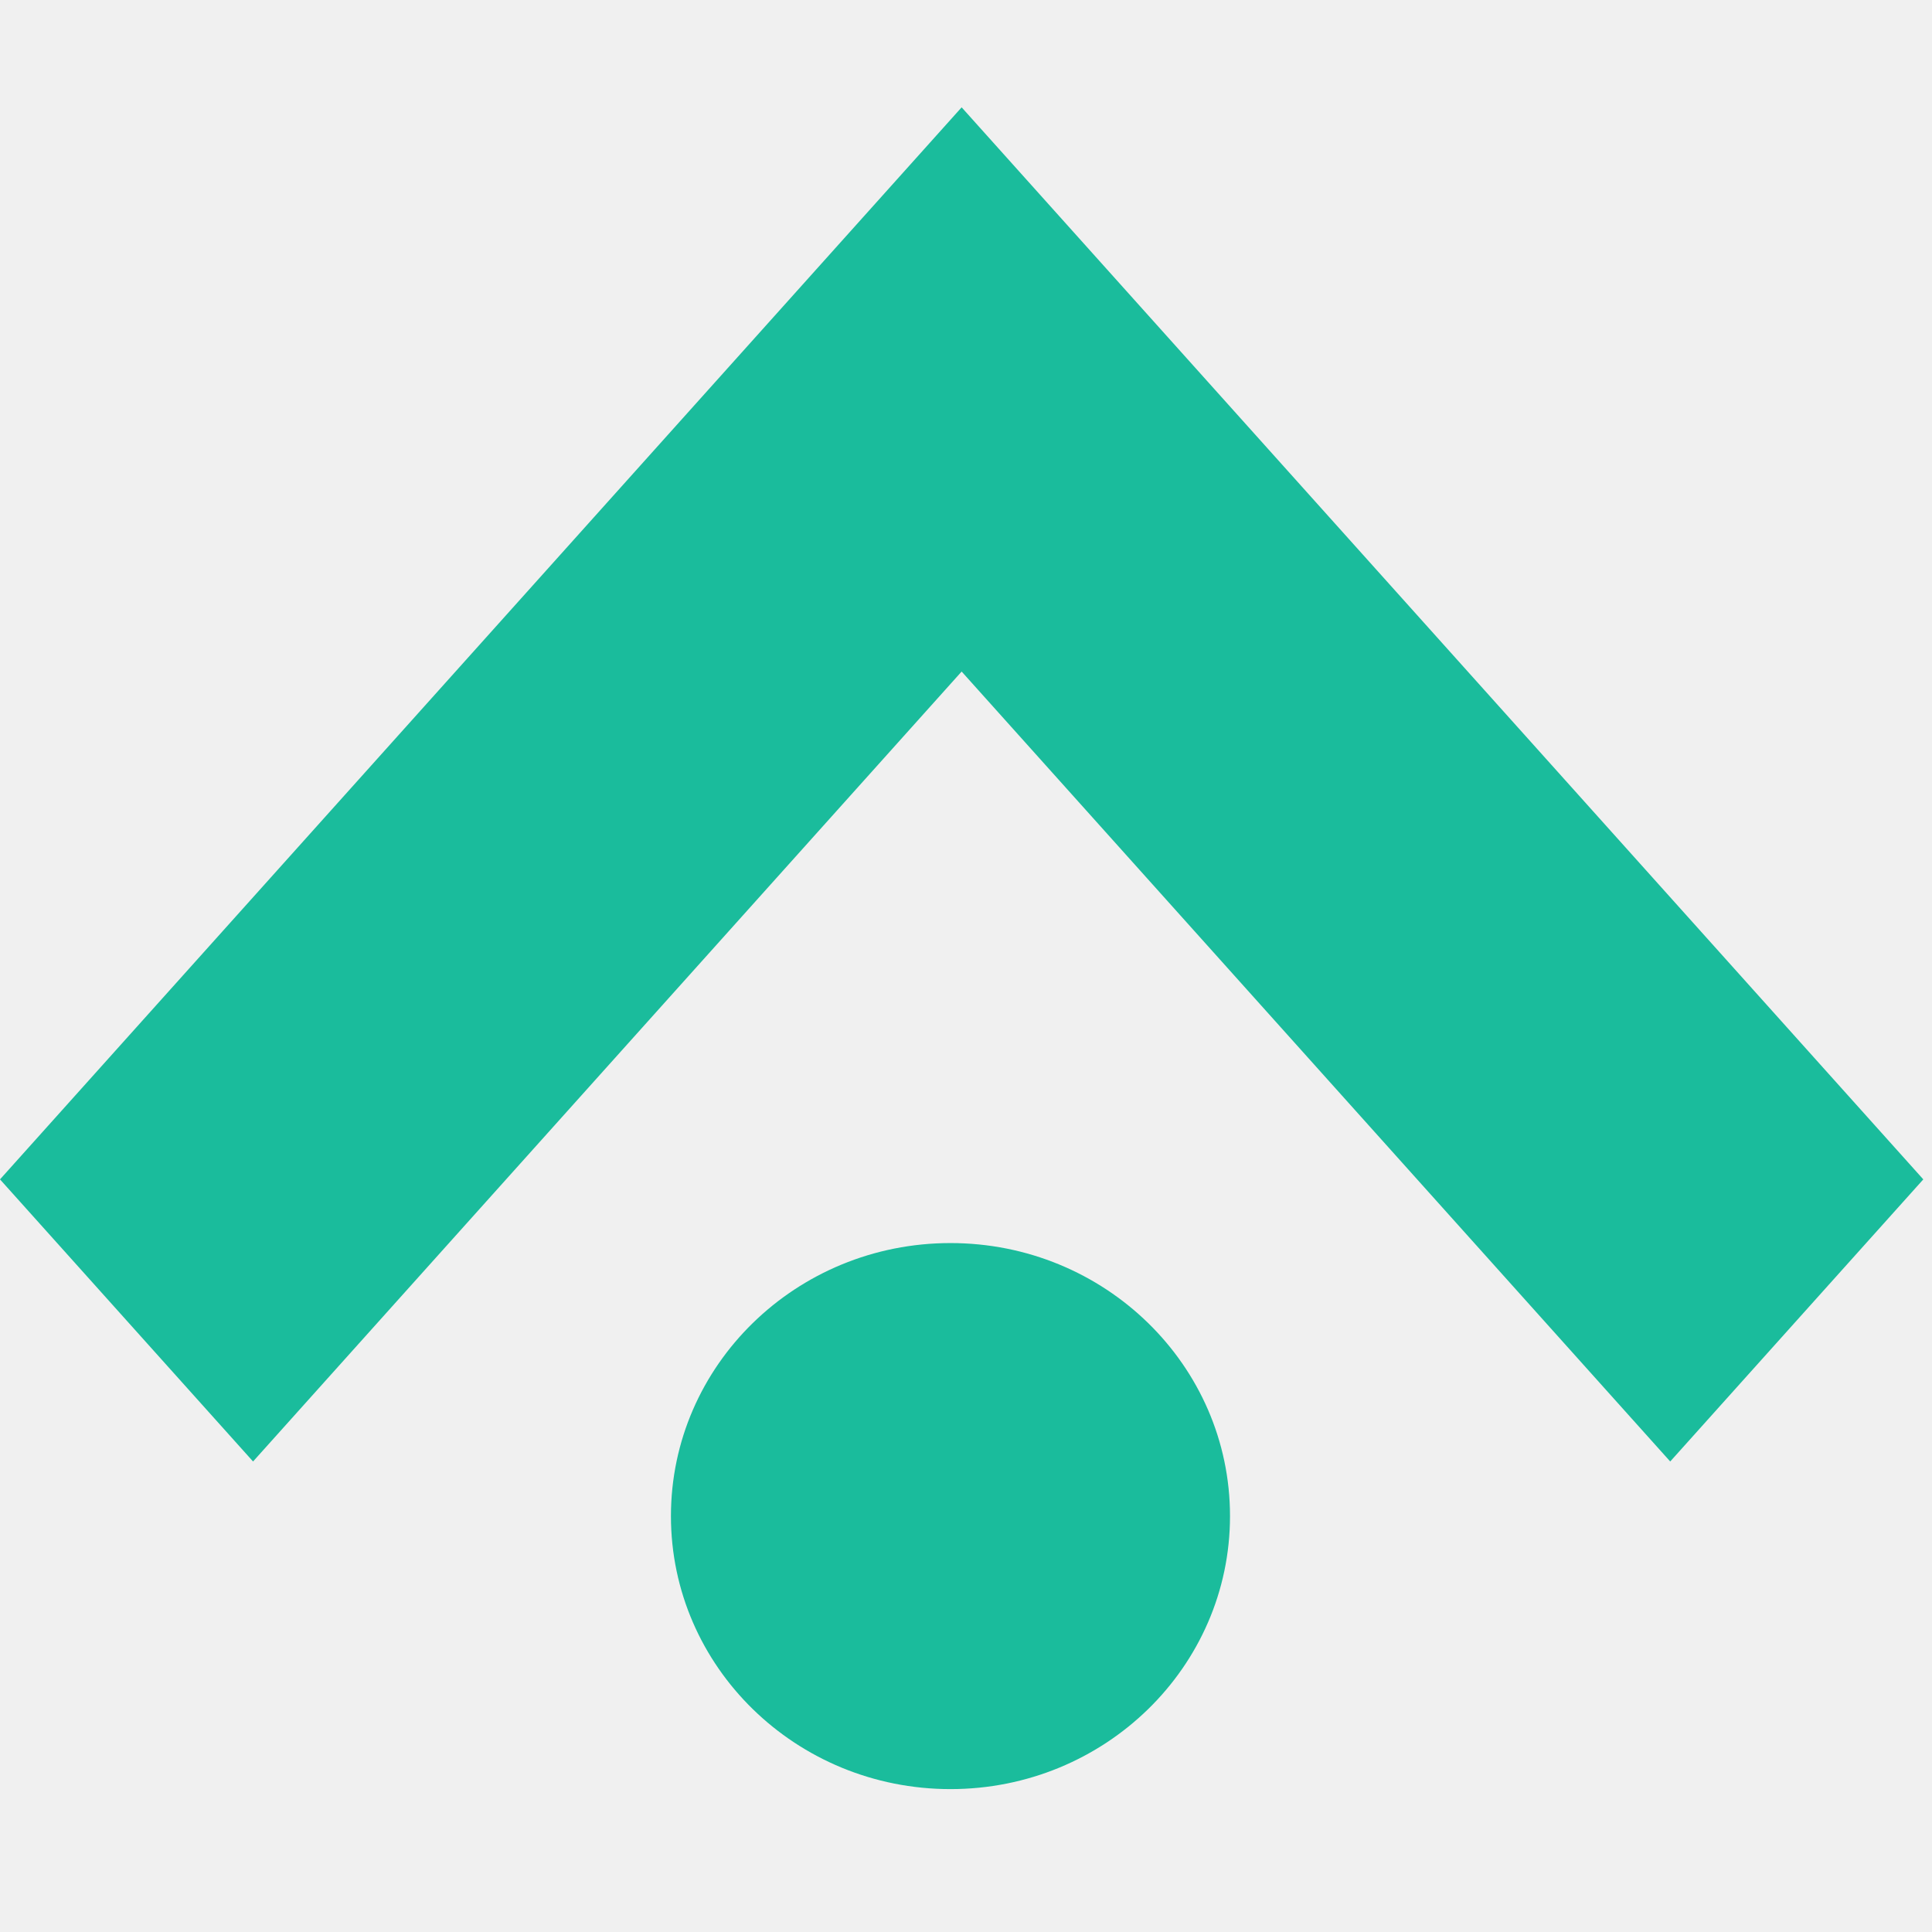
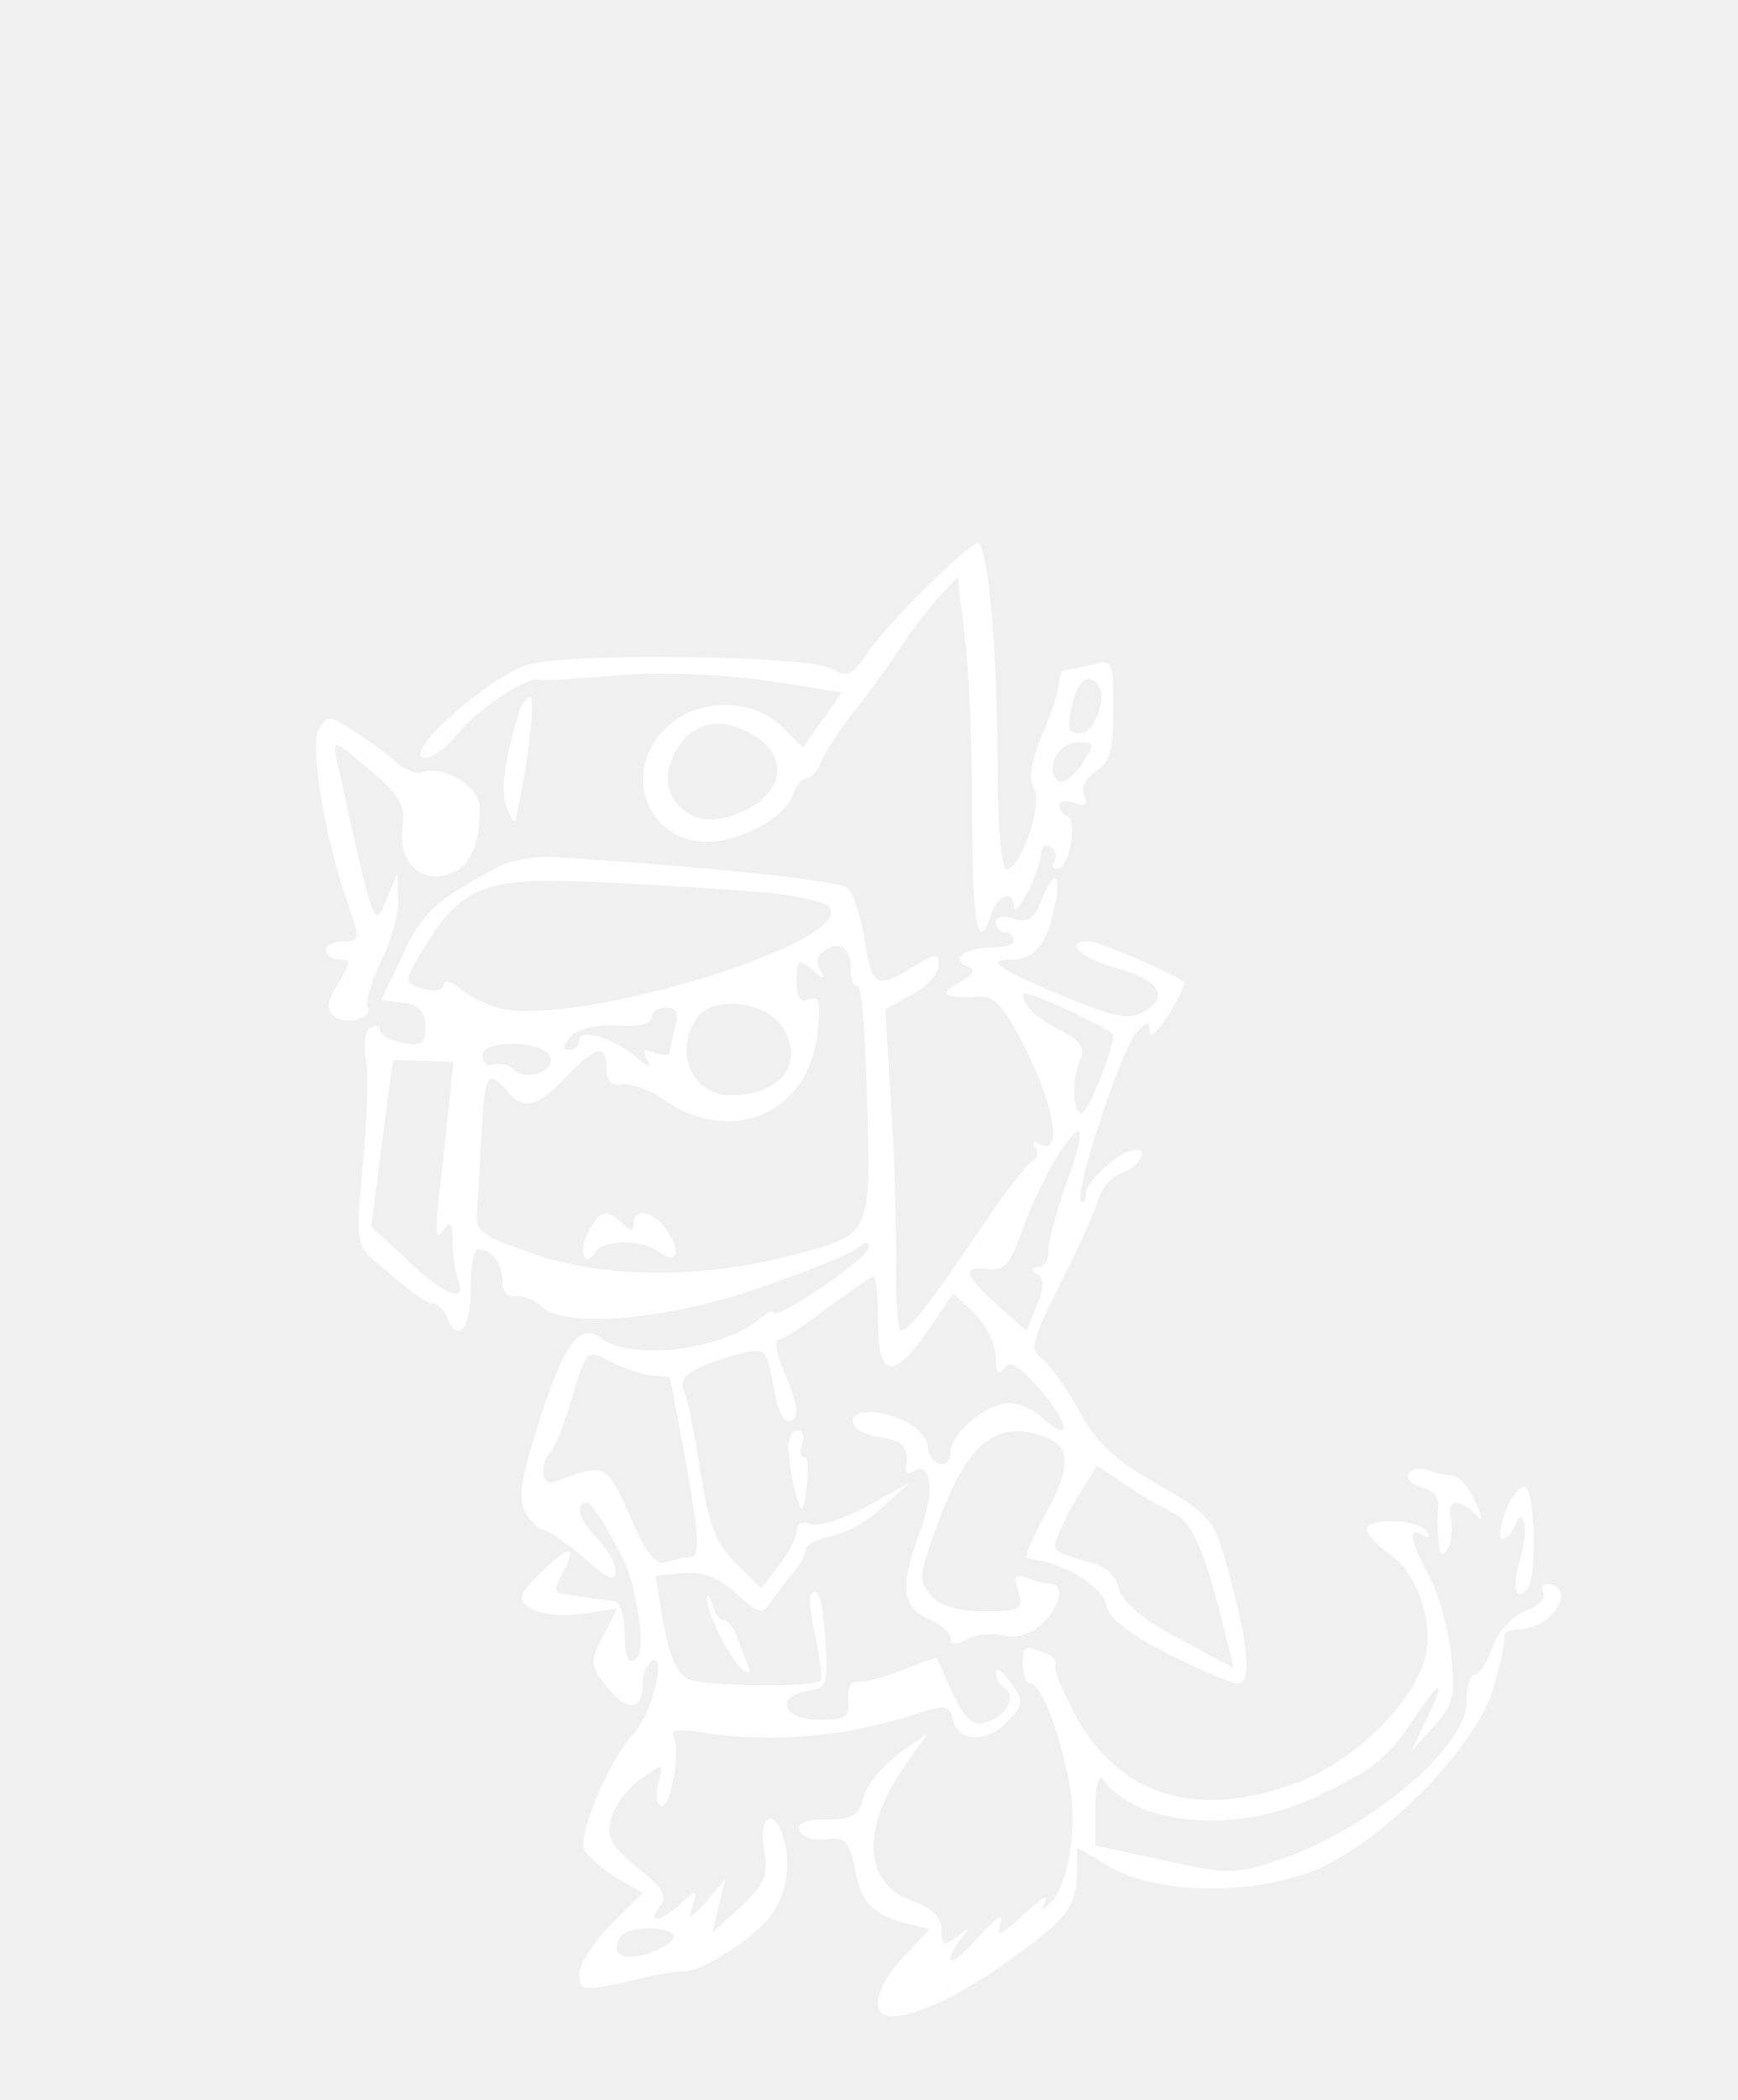
- <svg xmlns="http://www.w3.org/2000/svg" width="54" height="54" viewBox="0 0 54 54" fill="none">
-   <path d="M53.757 32.964L33.951 10.885L26.878 3L19.805 10.885L0 32.964L7.073 40.849L26.878 18.77L46.683 40.849L53.757 32.964Z" fill="#1ABC9C" />
-   <ellipse cx="26.566" cy="42.375" rx="7.813" ry="7.631" fill="#1ABC9C" />
+ <svg xmlns="http://www.w3.org/2000/svg" width="192" height="232" preserveAspectRatio="xMidYMid meet" version="1.0">
+   <g>
+     <g id="svg_1" fill="#000000" transform="translate(0, 232) scale(0.1, -0.1)">
+       <path fill="#ffffff" id="svg_2" d="m1024,1672c-27,-26 -57,-60 -67,-75c-16,-24 -21,-26 -40,-15c-25,13 -271,17 -329,5c-40,-8 -142,-97 -121,-104c7,-3 25,9 39,27c24,28 76,63 89,59c3,-1 42,1 88,5c49,4 115,1 165,-6l82,-13l-21,-30l-22,-31l-23,23c-33,33 -96,32 -129,-2c-49,-48 -20,-125 46,-125c37,0 87,27 95,52c3,10 10,18 15,18c5,0 12,8 16,18c3,9 20,35 37,57c18,22 40,53 51,70c10,16 29,40 41,54l22,24l8,-69c5,-38 8,-126 8,-196c0,-121 7,-153 21,-108c7,22 25,27 25,8c0,-7 7,0 15,16c8,15 15,35 15,43c0,8 5,11 10,8c6,-4 8,-11 5,-16c-4,-5 -2,-9 3,-9c13,0 23,54 11,58c-5,2 -9,8 -9,13c0,4 8,5 17,2c12,-5 15,-2 11,8c-4,9 2,20 13,27c15,10 19,24 19,68c0,54 -1,56 -22,50c-13,-3 -26,-6 -30,-6c-5,0 -8,-6 -8,-14c0,-8 -8,-34 -19,-58c-12,-30 -15,-48 -9,-58c11,-17 -14,-90 -30,-90c-6,0 -10,50 -10,115c0,130 -11,245 -22,245c-4,0 -30,-22 -56,-48zm190,-110c9,-15 -6,-52 -20,-52c-16,0 -16,5 -8,38c6,22 19,29 28,14zm-376,-58c40,-28 20,-74 -40,-88c-39,-9 -71,26 -57,62c17,45 56,55 97,26zm356,-30c-10,-14 -21,-21 -26,-16c-14,14 2,42 23,42c19,0 19,-1 3,-26z" />
+       <path fill="#ffffff" id="svg_3" d="m575,1538c-17,-53 -23,-92 -15,-111c5,-12 9,-17 10,-12c1,6 3,17 5,25c10,52 16,110 11,110c-4,0 -8,-6 -11,-12z" />
+       <path fill="#ffffff" id="svg_4" d="m352,1514c-10,-18 7,-121 32,-191c14,-41 14,-43 -4,-43c-11,0 -20,-4 -20,-10c0,-5 7,-10 15,-10c13,0 13,-3 -1,-26c-12,-18 -14,-28 -6,-36c12,-12 46,-3 38,10c-3,5 4,26 14,48c11,21 20,52 20,69l-1,30l-12,-29c-14,-32 -13,-36 -55,154c-5,24 -4,24 36,-10c33,-28 40,-40 37,-61c-6,-38 16,-63 47,-56c26,7 38,30 38,75c0,23 -40,47 -64,39c-6,-3 -20,3 -31,13c-11,10 -32,25 -47,34c-25,16 -27,16 -36,0z" />
+       <path fill="#ffffff" id="svg_5" d="m554,1364c-71,-37 -88,-52 -109,-99l-24,-50l25,-3c17,-2 24,-10 24,-26c0,-19 -4,-22 -25,-18c-14,2 -25,9 -25,14c0,5 -5,6 -11,3c-5,-4 -8,-19 -5,-33c3,-15 2,-67 -3,-117c-8,-85 -7,-91 13,-108c47,-40 57,-47 65,-47c5,0 11,-7 15,-15c11,-30 26,-14 26,30c0,25 3,45 8,45c15,0 27,-16 27,-35c0,-12 6,-19 14,-17c7,2 21,-4 30,-12c27,-24 142,-14 245,23c49,17 96,36 103,42c9,8 13,8 13,1c0,-11 -101,-81 -105,-72c-1,3 -9,-1 -17,-8c-42,-34 -142,-46 -174,-20c-23,17 -40,-5 -67,-88c-21,-65 -25,-89 -17,-104c6,-11 15,-20 20,-20c5,0 25,-14 45,-31c26,-23 35,-27 35,-15c0,9 -9,25 -20,36c-20,20 -26,40 -12,40c8,0 44,-63 50,-88c12,-51 13,-80 3,-86c-7,-5 -11,5 -11,28c0,21 -5,37 -12,37c-7,1 -20,3 -28,4c-8,1 -21,3 -28,4c-9,1 -10,6 -2,20c18,34 11,36 -20,6c-27,-26 -29,-31 -15,-41c9,-7 33,-10 57,-7l40,6l-16,-31c-15,-28 -14,-32 5,-56c22,-28 39,-26 39,4c0,10 4,21 10,25c17,11 1,-57 -19,-79c-27,-28 -62,-111 -56,-128c3,-8 19,-22 35,-32l30,-17l-35,-35c-19,-19 -35,-44 -35,-55c0,-20 3,-20 75,-3c17,4 34,6 38,6c14,-4 69,29 93,55c23,25 30,65 18,97c-11,30 -26,17 -20,-17c5,-28 2,-37 -25,-63l-32,-29l7,29l7,30l-21,-25c-18,-20 -21,-21 -15,-5c6,19 5,19 -13,3c-22,-20 -39,-23 -23,-3c9,11 4,20 -25,43c-29,23 -34,33 -29,53c3,14 18,34 32,44c26,19 26,19 21,-2c-4,-12 -3,-24 2,-27c10,-6 23,62 14,76c-4,8 5,9 32,5c76,-12 156,-5 231,19c38,12 42,12 46,-6c7,-25 39,-24 61,0c17,18 17,22 2,43c-9,12 -16,17 -16,11c0,-7 4,-14 10,-18c14,-9 1,-32 -21,-38c-14,-4 -23,4 -36,31c-9,21 -17,38 -18,40c-1,1 -18,-5 -38,-13c-20,-8 -42,-14 -49,-13c-8,2 -12,-6 -11,-20c2,-19 -2,-22 -32,-22c-40,0 -50,26 -12,32c20,3 22,8 19,53c-3,49 -8,63 -16,54c-3,-3 0,-24 5,-48c5,-24 8,-46 5,-48c-7,-7 -121,-6 -143,1c-14,5 -22,21 -30,61l-9,54l30,3c22,2 39,-4 59,-22c28,-25 29,-25 42,-5c8,11 19,25 25,32c5,7 10,16 10,21c0,5 13,12 29,15c16,3 42,18 57,33l29,26l-47,-26c-25,-14 -54,-23 -62,-20c-10,4 -16,1 -16,-7c0,-8 -9,-25 -20,-39l-19,-25l-28,28c-22,22 -30,42 -39,100c-6,39 -14,80 -18,89c-8,18 9,29 68,44c21,5 24,1 30,-35c3,-23 11,-41 16,-41c14,0 13,15 -4,55c-8,19 -11,35 -6,35c5,0 29,16 54,35c26,19 48,35 51,35c3,0 5,-22 5,-50c0,-63 17,-65 55,-10l28,41l24,-22c12,-13 23,-34 23,-48c0,-18 3,-22 9,-13c6,10 16,4 40,-23c33,-38 35,-61 3,-32c-10,10 -27,17 -38,17c-25,-1 -64,-34 -64,-55c0,-9 -6,-15 -12,-12c-7,2 -13,10 -13,18c0,18 -33,38 -63,39c-33,0 -23,-24 11,-28c25,-3 32,-12 28,-35c-1,-5 3,-6 9,-2c19,12 23,-26 6,-68c-22,-60 -20,-82 9,-95c14,-6 25,-16 25,-22c0,-7 6,-8 18,-1c10,6 29,7 41,4c13,-3 29,1 41,12c21,19 27,45 11,45c-5,0 -17,3 -26,7c-14,5 -16,2 -10,-15c6,-20 3,-22 -38,-22c-29,0 -49,6 -59,18c-14,15 -13,23 11,87c30,78 59,103 105,91c39,-10 42,-31 12,-87c-15,-27 -25,-50 -22,-50c3,-1 9,-2 14,-3c33,-6 71,-31 74,-49c2,-14 24,-31 68,-54c36,-18 71,-33 78,-33c16,0 10,51 -14,135c-13,46 -19,53 -75,85c-46,26 -68,46 -86,80c-14,25 -32,51 -41,58c-15,11 -13,19 20,85c20,39 39,82 42,94c4,12 16,25 27,28c17,6 28,25 14,25c-16,0 -55,-34 -55,-48c0,-8 -3,-13 -6,-9c-8,8 45,169 62,187c12,12 14,12 14,0c0,-8 9,0 21,19c11,18 19,34 17,36c-10,9 -94,45 -105,45c-29,0 -10,-18 32,-30c47,-13 58,-33 26,-49c-14,-8 -35,-3 -85,18c-75,31 -88,41 -59,41c26,0 39,16 48,58c8,38 -1,43 -15,6c-8,-19 -15,-24 -30,-19c-11,4 -20,2 -20,-4c0,-6 5,-11 10,-11c6,0 10,-4 10,-9c0,-5 -11,-8 -25,-8c-30,0 -46,-13 -26,-21c10,-3 7,-8 -10,-18c-24,-13 -18,-17 26,-15c15,0 28,-16 53,-68c30,-64 34,-110 9,-94c-5,3 -7,1 -3,-5c3,-5 2,-12 -3,-14c-4,-1 -30,-34 -56,-73c-59,-87 -81,-115 -90,-115c-3,0 -6,35 -5,78c0,42 -2,122 -6,177l-6,100l29,16c17,9 30,23 30,32c0,15 -4,14 -33,-4c-36,-22 -41,-19 -50,39c-4,23 -12,46 -18,51c-10,8 -138,22 -320,34c-21,2 -49,-3 -62,-9zm291,-30c33,-3 65,-10 70,-15c38,-37 -275,-134 -363,-113c-15,4 -35,14 -44,22c-10,8 -18,10 -18,4c0,-5 -9,-8 -20,-5c-25,7 -25,8 1,50c41,66 68,75 199,68c63,-3 142,-8 175,-11zm95,-85c0,-10 3,-19 8,-19c4,0 8,-58 10,-128c4,-147 5,-145 -80,-168c-97,-26 -204,-27 -283,-1c-63,21 -70,26 -68,48c1,13 3,52 5,86c3,66 7,73 28,48c18,-22 33,-19 65,15c34,35 45,38 45,9c0,-14 6,-19 18,-17c9,1 31,-6 47,-18c74,-50 158,-14 168,74c4,35 2,42 -9,38c-10,-4 -14,2 -14,21c0,23 2,24 17,12c14,-12 15,-12 9,0c-5,8 -3,16 5,21c17,11 29,3 29,-21zm290,-72c-2,-23 -30,-91 -36,-87c-10,6 -10,38 0,61c5,11 -2,20 -21,30c-28,14 -43,28 -43,41c0,3 23,-5 50,-18c28,-13 50,-25 50,-27zm-484,9c-3,-12 -6,-24 -6,-28c0,-4 -7,-4 -17,-1c-12,5 -14,3 -8,-8c6,-10 3,-9 -11,2c-25,22 -64,34 -64,20c0,-6 -5,-11 -11,-11c-8,0 -8,4 1,14c7,9 26,14 51,13c23,-2 39,2 39,9c0,6 7,11 16,11c11,0 14,-7 10,-21zm118,0c26,-40 -1,-76 -57,-76c-44,0 -64,51 -35,88c19,22 74,15 92,-12zm-256,-34c5,-16 -27,-27 -40,-14c-6,6 -16,8 -23,6c-6,-3 -12,2 -12,10c0,18 68,17 75,-2zm-113,-61c-3,-31 -8,-76 -11,-101c-3,-33 -2,-41 5,-30c9,12 11,10 11,-12c0,-14 3,-33 6,-42c11,-27 -15,-18 -56,22l-40,37l12,92l12,92l33,-1l34,-1l-6,-56zm683,-78c-11,-32 -20,-66 -20,-75c1,-10 -5,-18 -11,-18c-8,0 -9,-3 -1,-8c8,-5 8,-15 -1,-35l-11,-27l-32,28c-38,34 -40,44 -10,40c18,-2 24,5 37,42c18,51 52,110 63,110c4,0 -2,-26 -14,-57zm-455,-213c9,0 17,-1 17,-2c1,-2 9,-47 19,-100c13,-75 14,-98 5,-98c-7,0 -19,-3 -28,-6c-11,-4 -22,9 -40,51c-27,59 -26,59 -83,38c-14,-6 -18,18 -5,33c5,5 15,29 22,54c19,62 17,60 48,44c15,-7 35,-14 45,-14zm574,-152c21,-10 35,-44 59,-142l7,-29l-61,33c-40,21 -62,40 -66,55c-4,16 -16,26 -36,30c-16,4 -32,10 -34,14c-3,4 7,26 20,50l26,42l31,-21c18,-12 42,-26 54,-32zm-553,-466c3,-4 -8,-13 -25,-19c-29,-11 -46,-3 -34,17c7,12 52,13 59,2z" />
+       <path fill="#ffffff" id="svg_6" d="m650,959c-12,-22 -4,-42 8,-22c9,14 51,14 70,0c19,-15 25,-2 10,22c-14,23 -38,28 -38,9c0,-9 -3,-9 -12,0c-17,17 -26,15 -38,-9z" />
+       <path fill="#ffffff" id="svg_7" d="m871,718c1,-13 4,-34 8,-48c7,-24 8,-24 12,8c3,17 2,32 -2,32c-5,0 -6,7 -3,15c4,8 1,15 -5,15c-6,0 -11,-10 -10,-22z" />
+       <path fill="#ffffff" id="svg_8" d="m1556,692c-3,-5 3,-12 15,-15c11,-3 19,-11 18,-19c-1,-7 -1,-24 0,-38c1,-18 4,-21 10,-11c5,7 6,22 4,32c-6,22 7,25 26,7c10,-11 10,-8 0,15c-7,15 -18,27 -25,27c-7,0 -19,3 -27,6c-8,3 -18,1 -21,-4z" />
+       <path fill="#ffffff" id="svg_9" d="m1663,650c-6,-16 -8,-30 -3,-30c5,0 10,6 13,13c10,27 16,-2 7,-33c-10,-34 -6,-50 7,-36c11,11 9,109 -2,113c-6,2 -16,-10 -22,-27z" />
+       <path fill="#ffffff" id="svg_10" d="m1510,630c0,-5 11,-17 24,-26c30,-19 50,-74 41,-113c-11,-50 -79,-117 -141,-140c-111,-42 -197,-16 -246,74c-14,27 -25,52 -22,56c2,4 -3,10 -12,13c-23,9 -24,8 -24,-14c0,-11 4,-20 9,-20c13,0 40,-79 45,-129c4,-49 -7,-98 -25,-115c-9,-8 -10,-7 -4,4c4,8 -6,2 -24,-15c-26,-24 -31,-26 -26,-10c5,13 -4,8 -24,-15c-17,-19 -31,-30 -31,-25c0,6 6,17 13,25c10,12 9,12 -5,1c-16,-12 -18,-11 -18,7c0,13 -10,24 -30,31c-57,19 -60,81 -8,154l23,32l-33,-23c-17,-13 -35,-34 -38,-48c-5,-20 -12,-24 -41,-24c-23,0 -33,-4 -30,-12c2,-7 15,-12 29,-10c22,3 26,-2 32,-31c7,-39 20,-52 57,-62l26,-6l-29,-31c-35,-38 -38,-70 -5,-65c34,6 77,28 134,70c54,40 63,53 63,92l0,24l37,-22c56,-32 172,-31 239,3c75,38 167,135 184,196c8,27 13,52 12,57c-1,4 7,7 17,7c11,0 27,7 35,16c16,16 13,34 -5,34c-6,0 -7,-5 -4,-10c3,-6 -6,-15 -20,-20c-15,-6 -30,-22 -36,-40c-6,-16 -15,-30 -20,-30c-5,0 -9,-14 -9,-31c0,-50 -110,-142 -208,-174c-48,-16 -56,-16 -127,0l-75,16l0,42c0,23 4,37 8,32c37,-52 145,-62 234,-21c65,31 79,41 112,90c29,44 34,41 10,-7l-15,-32l25,28c22,24 24,33 19,80c-3,28 -14,68 -25,87c-21,40 -23,54 -6,44c7,-4 8,-3 4,4c-9,14 -66,16 -66,2z" />
+       <path fill="#ffffff" id="svg_11" d="m781,554c-1,-15 28,-72 41,-80c6,-4 8,-1 4,7c-3,8 -9,22 -12,32c-4,9 -10,17 -14,17c-5,0 -11,8 -13,18c-3,9 -5,12 -6,6z" />
+     </g>
+   </g>
</svg>
